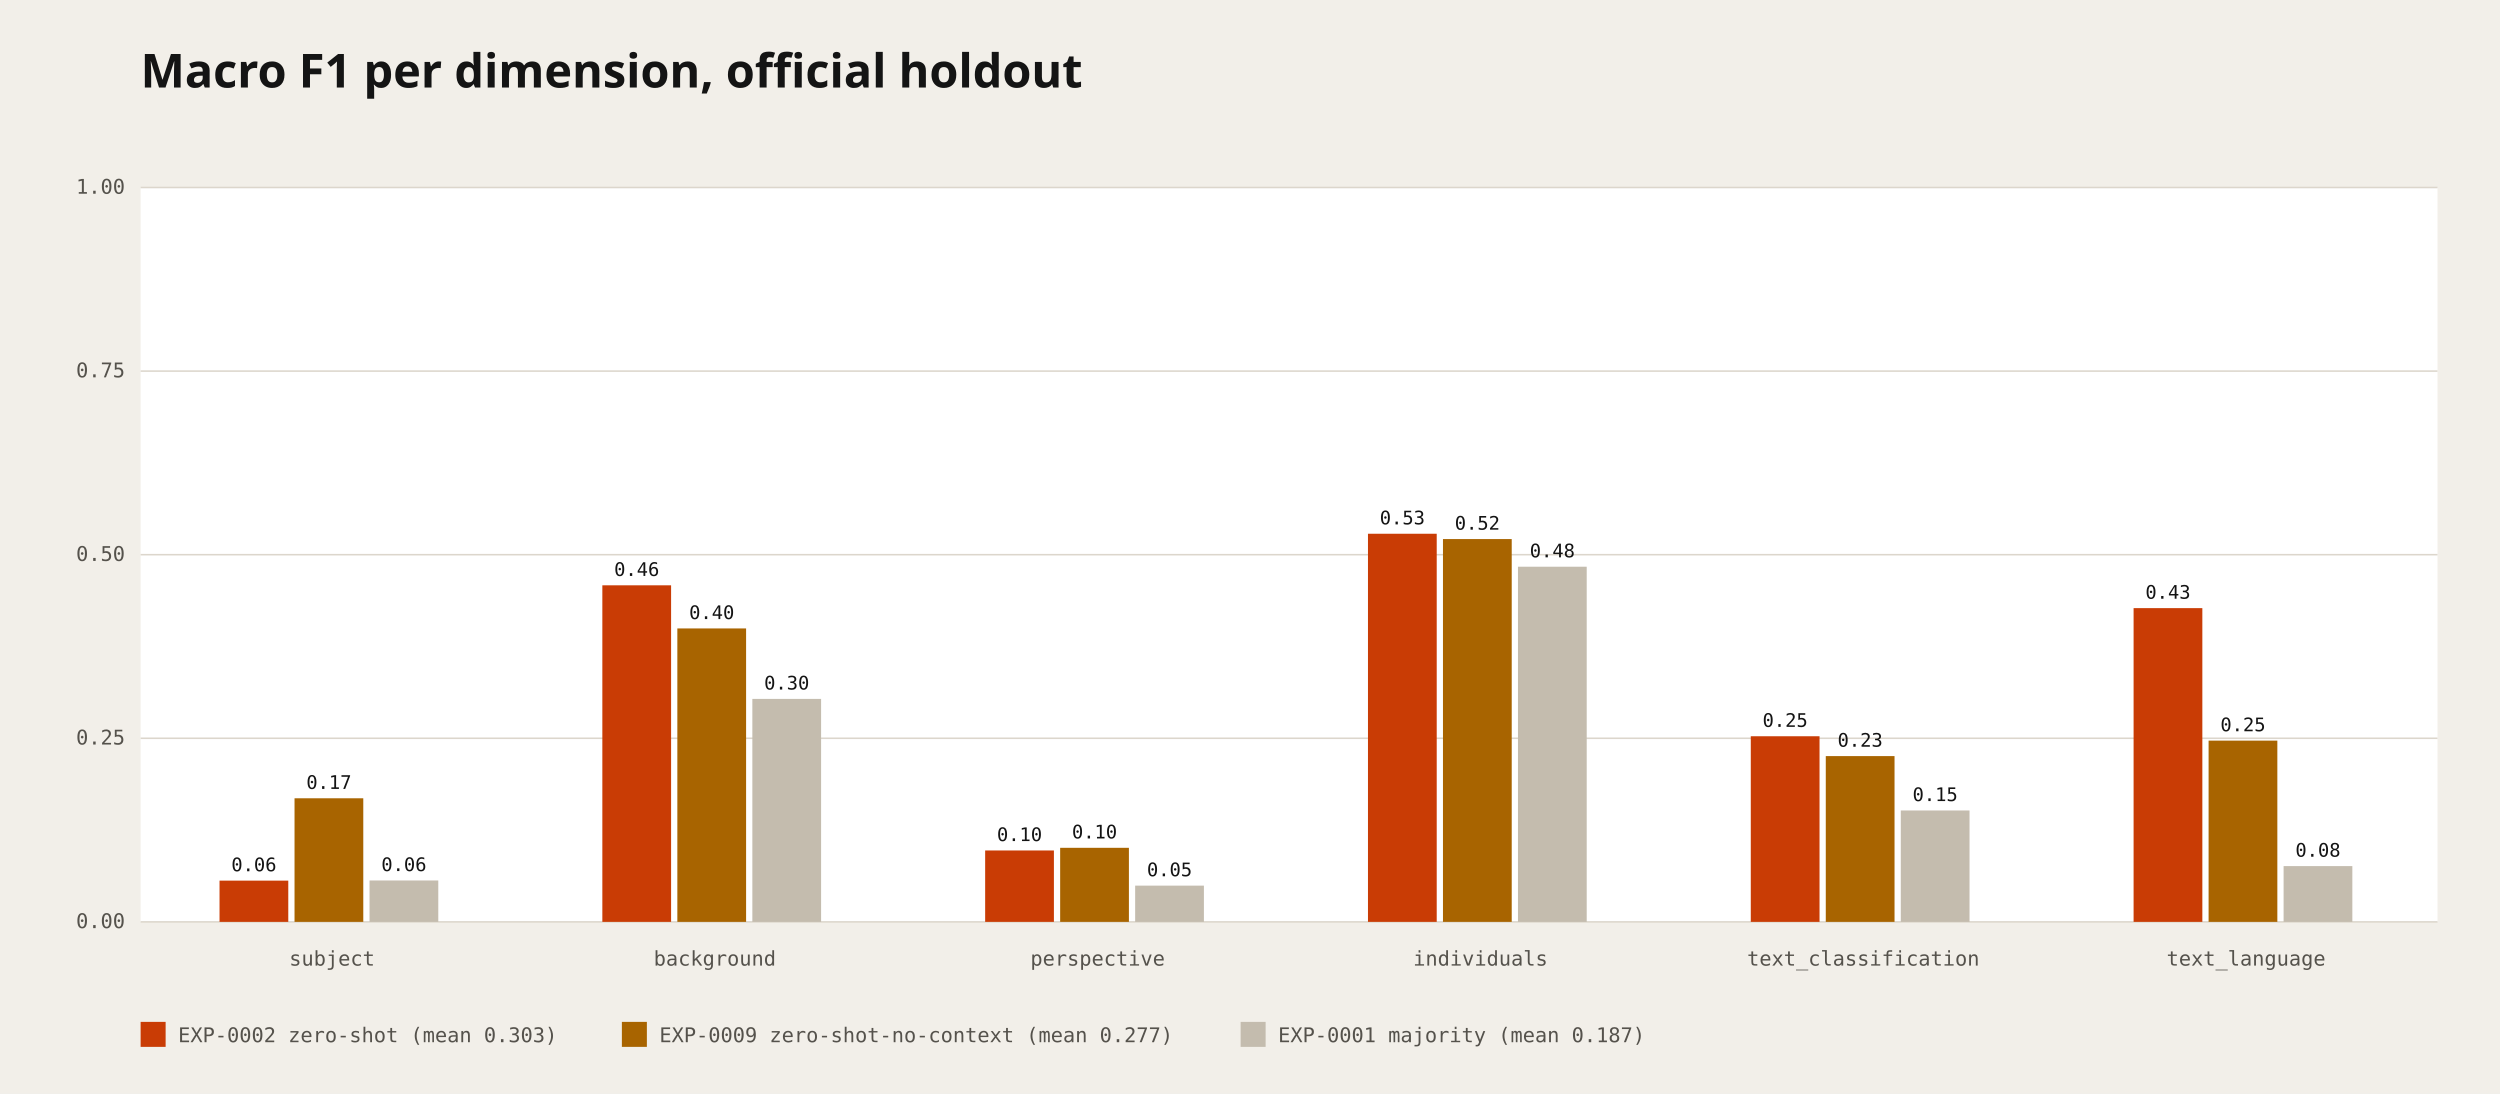
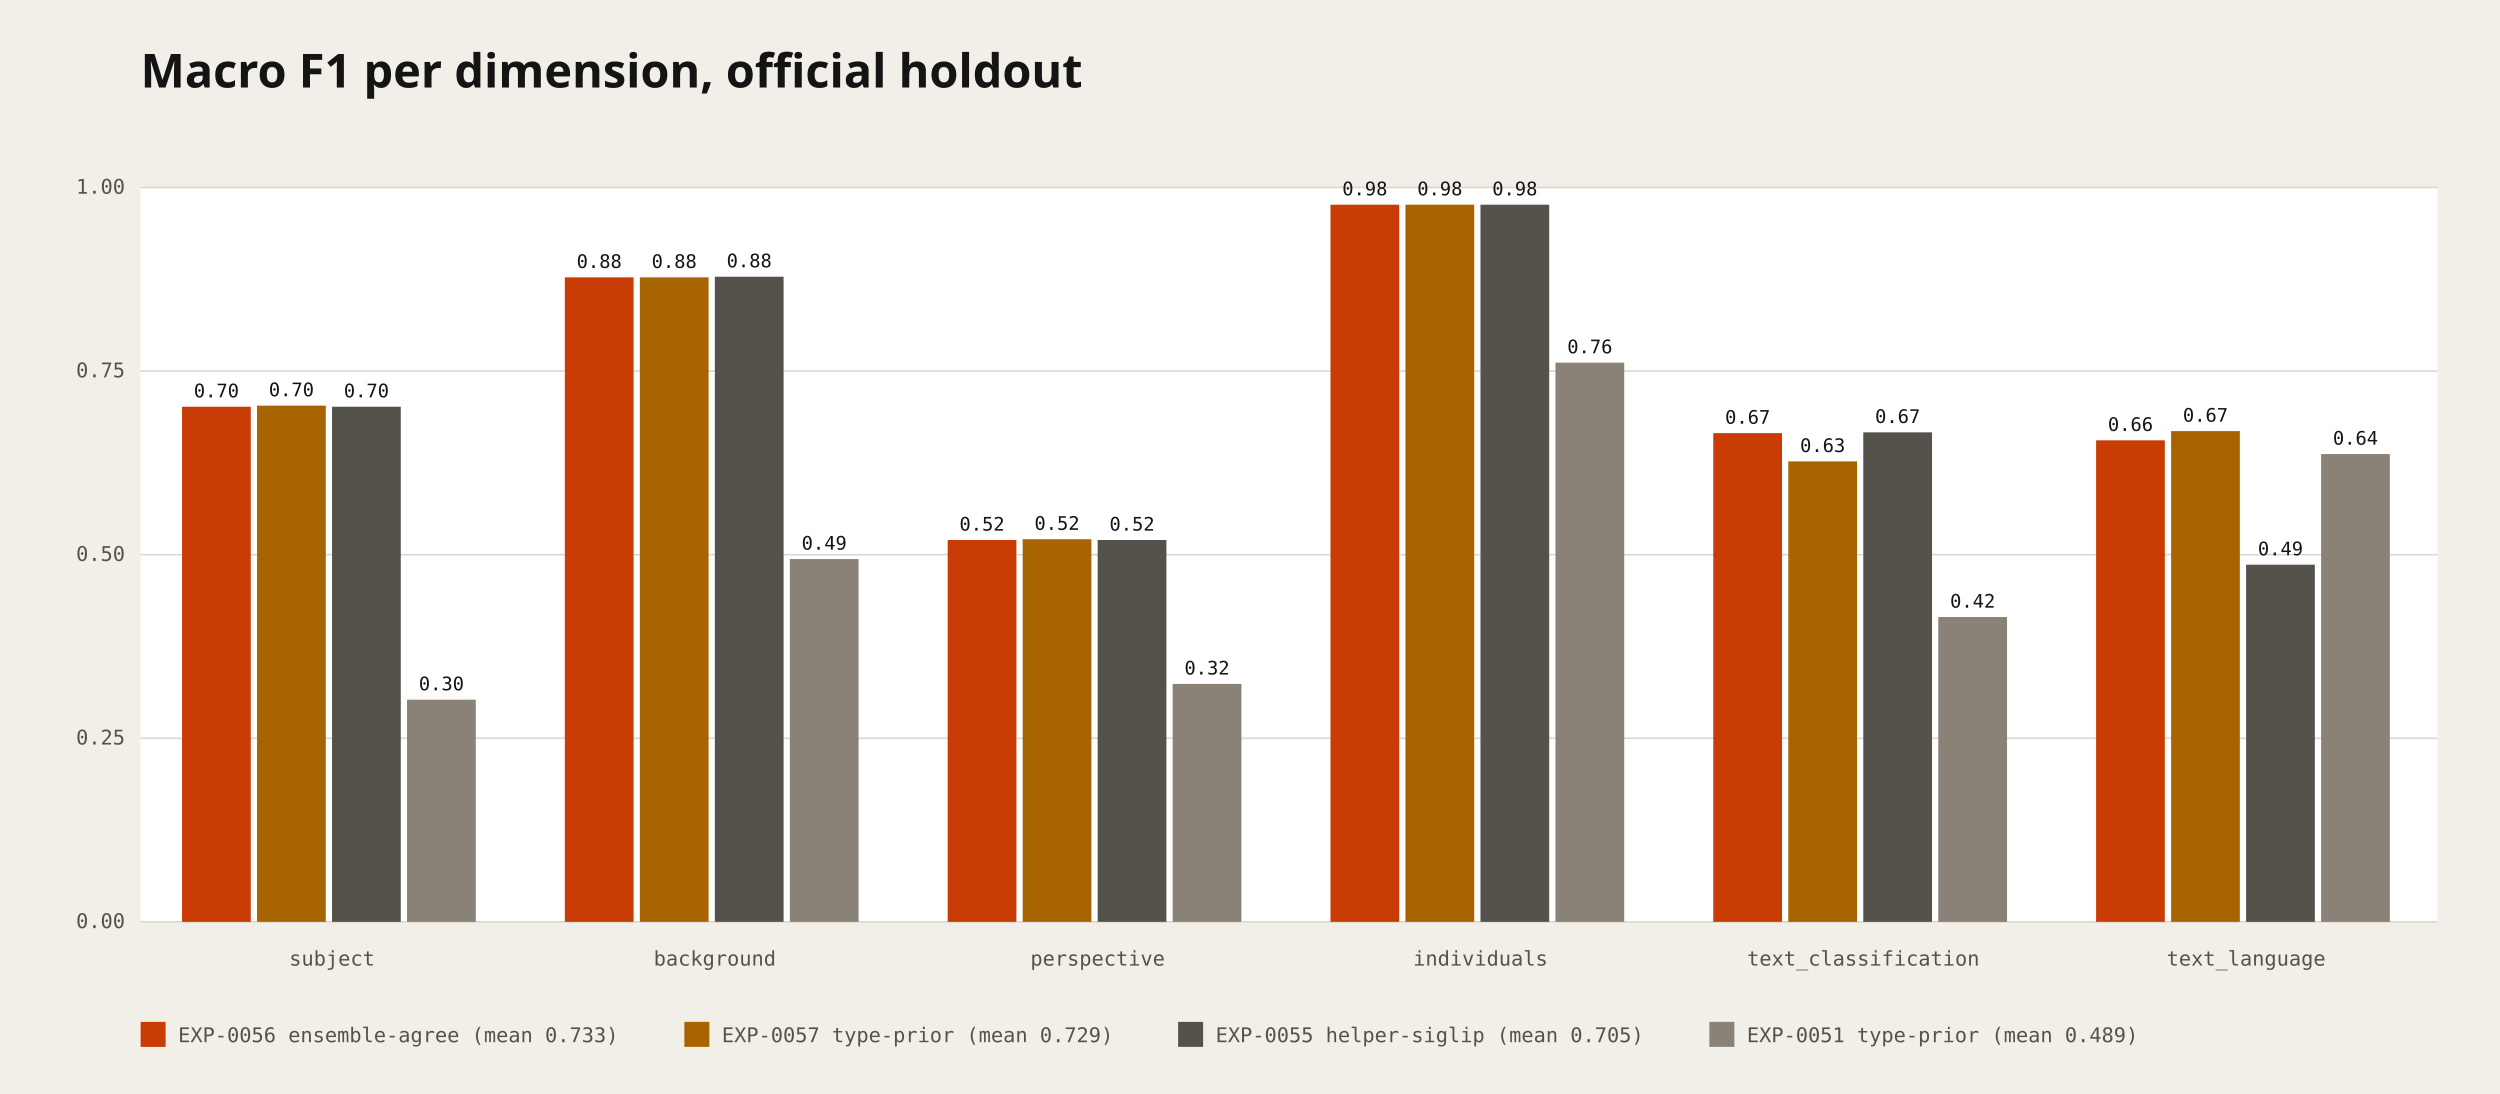
<svg xmlns="http://www.w3.org/2000/svg" viewBox="0 0 1600 700" width="1600" height="700" role="img">
  <style>text{font-family:Geist,"Segoe UI",system-ui,sans-serif;fill:#141414}.m{font-family:"Geist Mono",Consolas,monospace;font-size:13px;fill:#55524c}.v{font-family:"Geist Mono",Consolas,monospace;font-size:12px}</style>
  <rect width="1600" height="700" fill="#f2efe9" />
  <text x="90" y="56" font-size="30" font-weight="700">Macro F1 per dimension, official holdout</text>
  <rect x="90" y="120" width="1470" height="470" fill="#ffffff" />
  <line x1="90" x2="1560" y1="590.0" y2="590.0" stroke="#dcd6cc" />
  <text x="80" y="594.0" class="m" text-anchor="end">0.00</text>
  <line x1="90" x2="1560" y1="472.5" y2="472.5" stroke="#dcd6cc" />
  <text x="80" y="476.5" class="m" text-anchor="end">0.25</text>
  <line x1="90" x2="1560" y1="355.0" y2="355.0" stroke="#dcd6cc" />
  <text x="80" y="359.0" class="m" text-anchor="end">0.50</text>
  <line x1="90" x2="1560" y1="237.5" y2="237.5" stroke="#dcd6cc" />
  <text x="80" y="241.5" class="m" text-anchor="end">0.75</text>
  <line x1="90" x2="1560" y1="120.0" y2="120.0" stroke="#dcd6cc" />
  <text x="80" y="124.0" class="m" text-anchor="end">1.00</text>
-   <rect x="140.5" y="563.6" width="44.0" height="26.4" fill="#c93c05" />
-   <text x="162.5" y="557.6" class="v" text-anchor="middle">0.06</text>
-   <rect x="188.5" y="510.9" width="44.0" height="79.1" fill="#a86400" />
-   <text x="210.5" y="504.9" class="v" text-anchor="middle">0.17</text>
-   <rect x="236.5" y="563.5" width="44.0" height="26.5" fill="#c4bcae" />
-   <text x="258.5" y="557.5" class="v" text-anchor="middle">0.06</text>
+   <rect x="116.5" y="260.3" width="44.0" height="329.7" fill="#c93c05" />
+   <text x="138.5" y="254.3" class="v" text-anchor="middle">0.70</text>
+   <rect x="164.5" y="259.6" width="44.0" height="330.4" fill="#a86400" />
+   <text x="186.5" y="253.6" class="v" text-anchor="middle">0.70</text>
+   <rect x="212.5" y="260.3" width="44.0" height="329.7" fill="#55524c" />
+   <text x="234.5" y="254.3" class="v" text-anchor="middle">0.70</text>
+   <rect x="260.5" y="447.8" width="44.0" height="142.2" fill="#8a8276" />
+   <text x="282.5" y="441.8" class="v" text-anchor="middle">0.30</text>
  <text x="212.5" y="618" class="m" text-anchor="middle">subject</text>
-   <rect x="385.5" y="374.6" width="44.0" height="215.4" fill="#c93c05" />
-   <text x="407.5" y="368.6" class="v" text-anchor="middle">0.46</text>
-   <rect x="433.5" y="402.2" width="44.0" height="187.8" fill="#a86400" />
-   <text x="455.5" y="396.2" class="v" text-anchor="middle">0.40</text>
-   <rect x="481.5" y="447.3" width="44.0" height="142.7" fill="#c4bcae" />
-   <text x="503.5" y="441.3" class="v" text-anchor="middle">0.30</text>
+   <rect x="361.5" y="177.5" width="44.0" height="412.5" fill="#c93c05" />
+   <text x="383.5" y="171.5" class="v" text-anchor="middle">0.88</text>
+   <rect x="409.5" y="177.5" width="44.0" height="412.5" fill="#a86400" />
+   <text x="431.5" y="171.5" class="v" text-anchor="middle">0.88</text>
+   <rect x="457.5" y="177.1" width="44.0" height="412.9" fill="#55524c" />
+   <text x="479.5" y="171.1" class="v" text-anchor="middle">0.88</text>
+   <rect x="505.5" y="357.8" width="44.0" height="232.2" fill="#8a8276" />
+   <text x="527.5" y="351.8" class="v" text-anchor="middle">0.49</text>
  <text x="457.5" y="618" class="m" text-anchor="middle">background</text>
-   <rect x="630.5" y="544.3" width="44.0" height="45.7" fill="#c93c05" />
-   <text x="652.5" y="538.3" class="v" text-anchor="middle">0.10</text>
-   <rect x="678.5" y="542.6" width="44.0" height="47.4" fill="#a86400" />
-   <text x="700.5" y="536.6" class="v" text-anchor="middle">0.10</text>
-   <rect x="726.5" y="566.8" width="44.0" height="23.2" fill="#c4bcae" />
-   <text x="748.5" y="560.8" class="v" text-anchor="middle">0.05</text>
+   <rect x="606.5" y="345.6" width="44.0" height="244.4" fill="#c93c05" />
+   <text x="628.5" y="339.6" class="v" text-anchor="middle">0.52</text>
+   <rect x="654.5" y="345.1" width="44.0" height="244.9" fill="#a86400" />
+   <text x="676.5" y="339.1" class="v" text-anchor="middle">0.52</text>
+   <rect x="702.5" y="345.6" width="44.0" height="244.4" fill="#55524c" />
+   <text x="724.5" y="339.6" class="v" text-anchor="middle">0.52</text>
+   <rect x="750.5" y="437.7" width="44.0" height="152.3" fill="#8a8276" />
+   <text x="772.5" y="431.7" class="v" text-anchor="middle">0.32</text>
  <text x="702.5" y="618" class="m" text-anchor="middle">perspective</text>
-   <rect x="875.5" y="341.6" width="44.0" height="248.4" fill="#c93c05" />
-   <text x="897.5" y="335.6" class="v" text-anchor="middle">0.53</text>
-   <rect x="923.5" y="345.0" width="44.0" height="245.0" fill="#a86400" />
-   <text x="945.5" y="339.0" class="v" text-anchor="middle">0.52</text>
-   <rect x="971.5" y="362.7" width="44.0" height="227.3" fill="#c4bcae" />
-   <text x="993.5" y="356.7" class="v" text-anchor="middle">0.48</text>
+   <rect x="851.5" y="131.0" width="44.0" height="459.0" fill="#c93c05" />
+   <text x="873.5" y="125.0" class="v" text-anchor="middle">0.98</text>
+   <rect x="899.5" y="131.0" width="44.0" height="459.0" fill="#a86400" />
+   <text x="921.5" y="125.0" class="v" text-anchor="middle">0.98</text>
+   <rect x="947.5" y="131.0" width="44.0" height="459.0" fill="#55524c" />
+   <text x="969.5" y="125.0" class="v" text-anchor="middle">0.98</text>
+   <rect x="995.5" y="232.1" width="44.0" height="357.9" fill="#8a8276" />
+   <text x="1017.5" y="226.1" class="v" text-anchor="middle">0.76</text>
  <text x="947.5" y="618" class="m" text-anchor="middle">individuals</text>
-   <rect x="1120.5" y="471.2" width="44.0" height="118.8" fill="#c93c05" />
-   <text x="1142.5" y="465.2" class="v" text-anchor="middle">0.25</text>
-   <rect x="1168.5" y="483.9" width="44.0" height="106.1" fill="#a86400" />
-   <text x="1190.5" y="477.9" class="v" text-anchor="middle">0.23</text>
-   <rect x="1216.5" y="518.7" width="44.0" height="71.3" fill="#c4bcae" />
-   <text x="1238.5" y="512.7" class="v" text-anchor="middle">0.15</text>
+   <rect x="1096.5" y="277.2" width="44.0" height="312.8" fill="#c93c05" />
+   <text x="1118.5" y="271.2" class="v" text-anchor="middle">0.67</text>
+   <rect x="1144.5" y="295.3" width="44.0" height="294.7" fill="#a86400" />
+   <text x="1166.5" y="289.3" class="v" text-anchor="middle">0.63</text>
+   <rect x="1192.5" y="276.7" width="44.0" height="313.3" fill="#55524c" />
+   <text x="1214.5" y="270.7" class="v" text-anchor="middle">0.67</text>
+   <rect x="1240.5" y="394.9" width="44.0" height="195.1" fill="#8a8276" />
+   <text x="1262.5" y="388.9" class="v" text-anchor="middle">0.42</text>
  <text x="1192.5" y="618" class="m" text-anchor="middle">text_classification</text>
-   <rect x="1365.5" y="389.2" width="44.0" height="200.8" fill="#c93c05" />
-   <text x="1387.5" y="383.2" class="v" text-anchor="middle">0.43</text>
-   <rect x="1413.5" y="474.0" width="44.0" height="116.0" fill="#a86400" />
-   <text x="1435.5" y="468.0" class="v" text-anchor="middle">0.25</text>
-   <rect x="1461.5" y="554.3" width="44.0" height="35.7" fill="#c4bcae" />
-   <text x="1483.5" y="548.3" class="v" text-anchor="middle">0.08</text>
+   <rect x="1341.5" y="281.8" width="44.0" height="308.2" fill="#c93c05" />
+   <text x="1363.5" y="275.8" class="v" text-anchor="middle">0.66</text>
+   <rect x="1389.5" y="275.9" width="44.0" height="314.1" fill="#a86400" />
+   <text x="1411.5" y="269.9" class="v" text-anchor="middle">0.67</text>
+   <rect x="1437.5" y="361.4" width="44.0" height="228.6" fill="#55524c" />
+   <text x="1459.5" y="355.4" class="v" text-anchor="middle">0.49</text>
+   <rect x="1485.5" y="290.6" width="44.0" height="299.4" fill="#8a8276" />
+   <text x="1507.5" y="284.6" class="v" text-anchor="middle">0.64</text>
  <text x="1437.5" y="618" class="m" text-anchor="middle">text_language</text>
  <rect x="90" y="654" width="16" height="16" fill="#c93c05" />
-   <text x="114" y="667" class="m">EXP-0002 zero-shot (mean 0.303)</text>
-   <rect x="398" y="654" width="16" height="16" fill="#a86400" />
-   <text x="422" y="667" class="m">EXP-0009 zero-shot-no-context (mean 0.277)</text>
-   <rect x="794" y="654" width="16" height="16" fill="#c4bcae" />
-   <text x="818" y="667" class="m">EXP-0001 majority (mean 0.187)</text>
+   <text x="114" y="667" class="m">EXP-0056 ensemble-agree (mean 0.733)</text>
+   <rect x="438" y="654" width="16" height="16" fill="#a86400" />
+   <text x="462" y="667" class="m">EXP-0057 type-prior (mean 0.729)</text>
+   <rect x="754" y="654" width="16" height="16" fill="#55524c" />
+   <text x="778" y="667" class="m">EXP-0055 helper-siglip (mean 0.705)</text>
+   <rect x="1094" y="654" width="16" height="16" fill="#8a8276" />
+   <text x="1118" y="667" class="m">EXP-0051 type-prior (mean 0.489)</text>
</svg>
